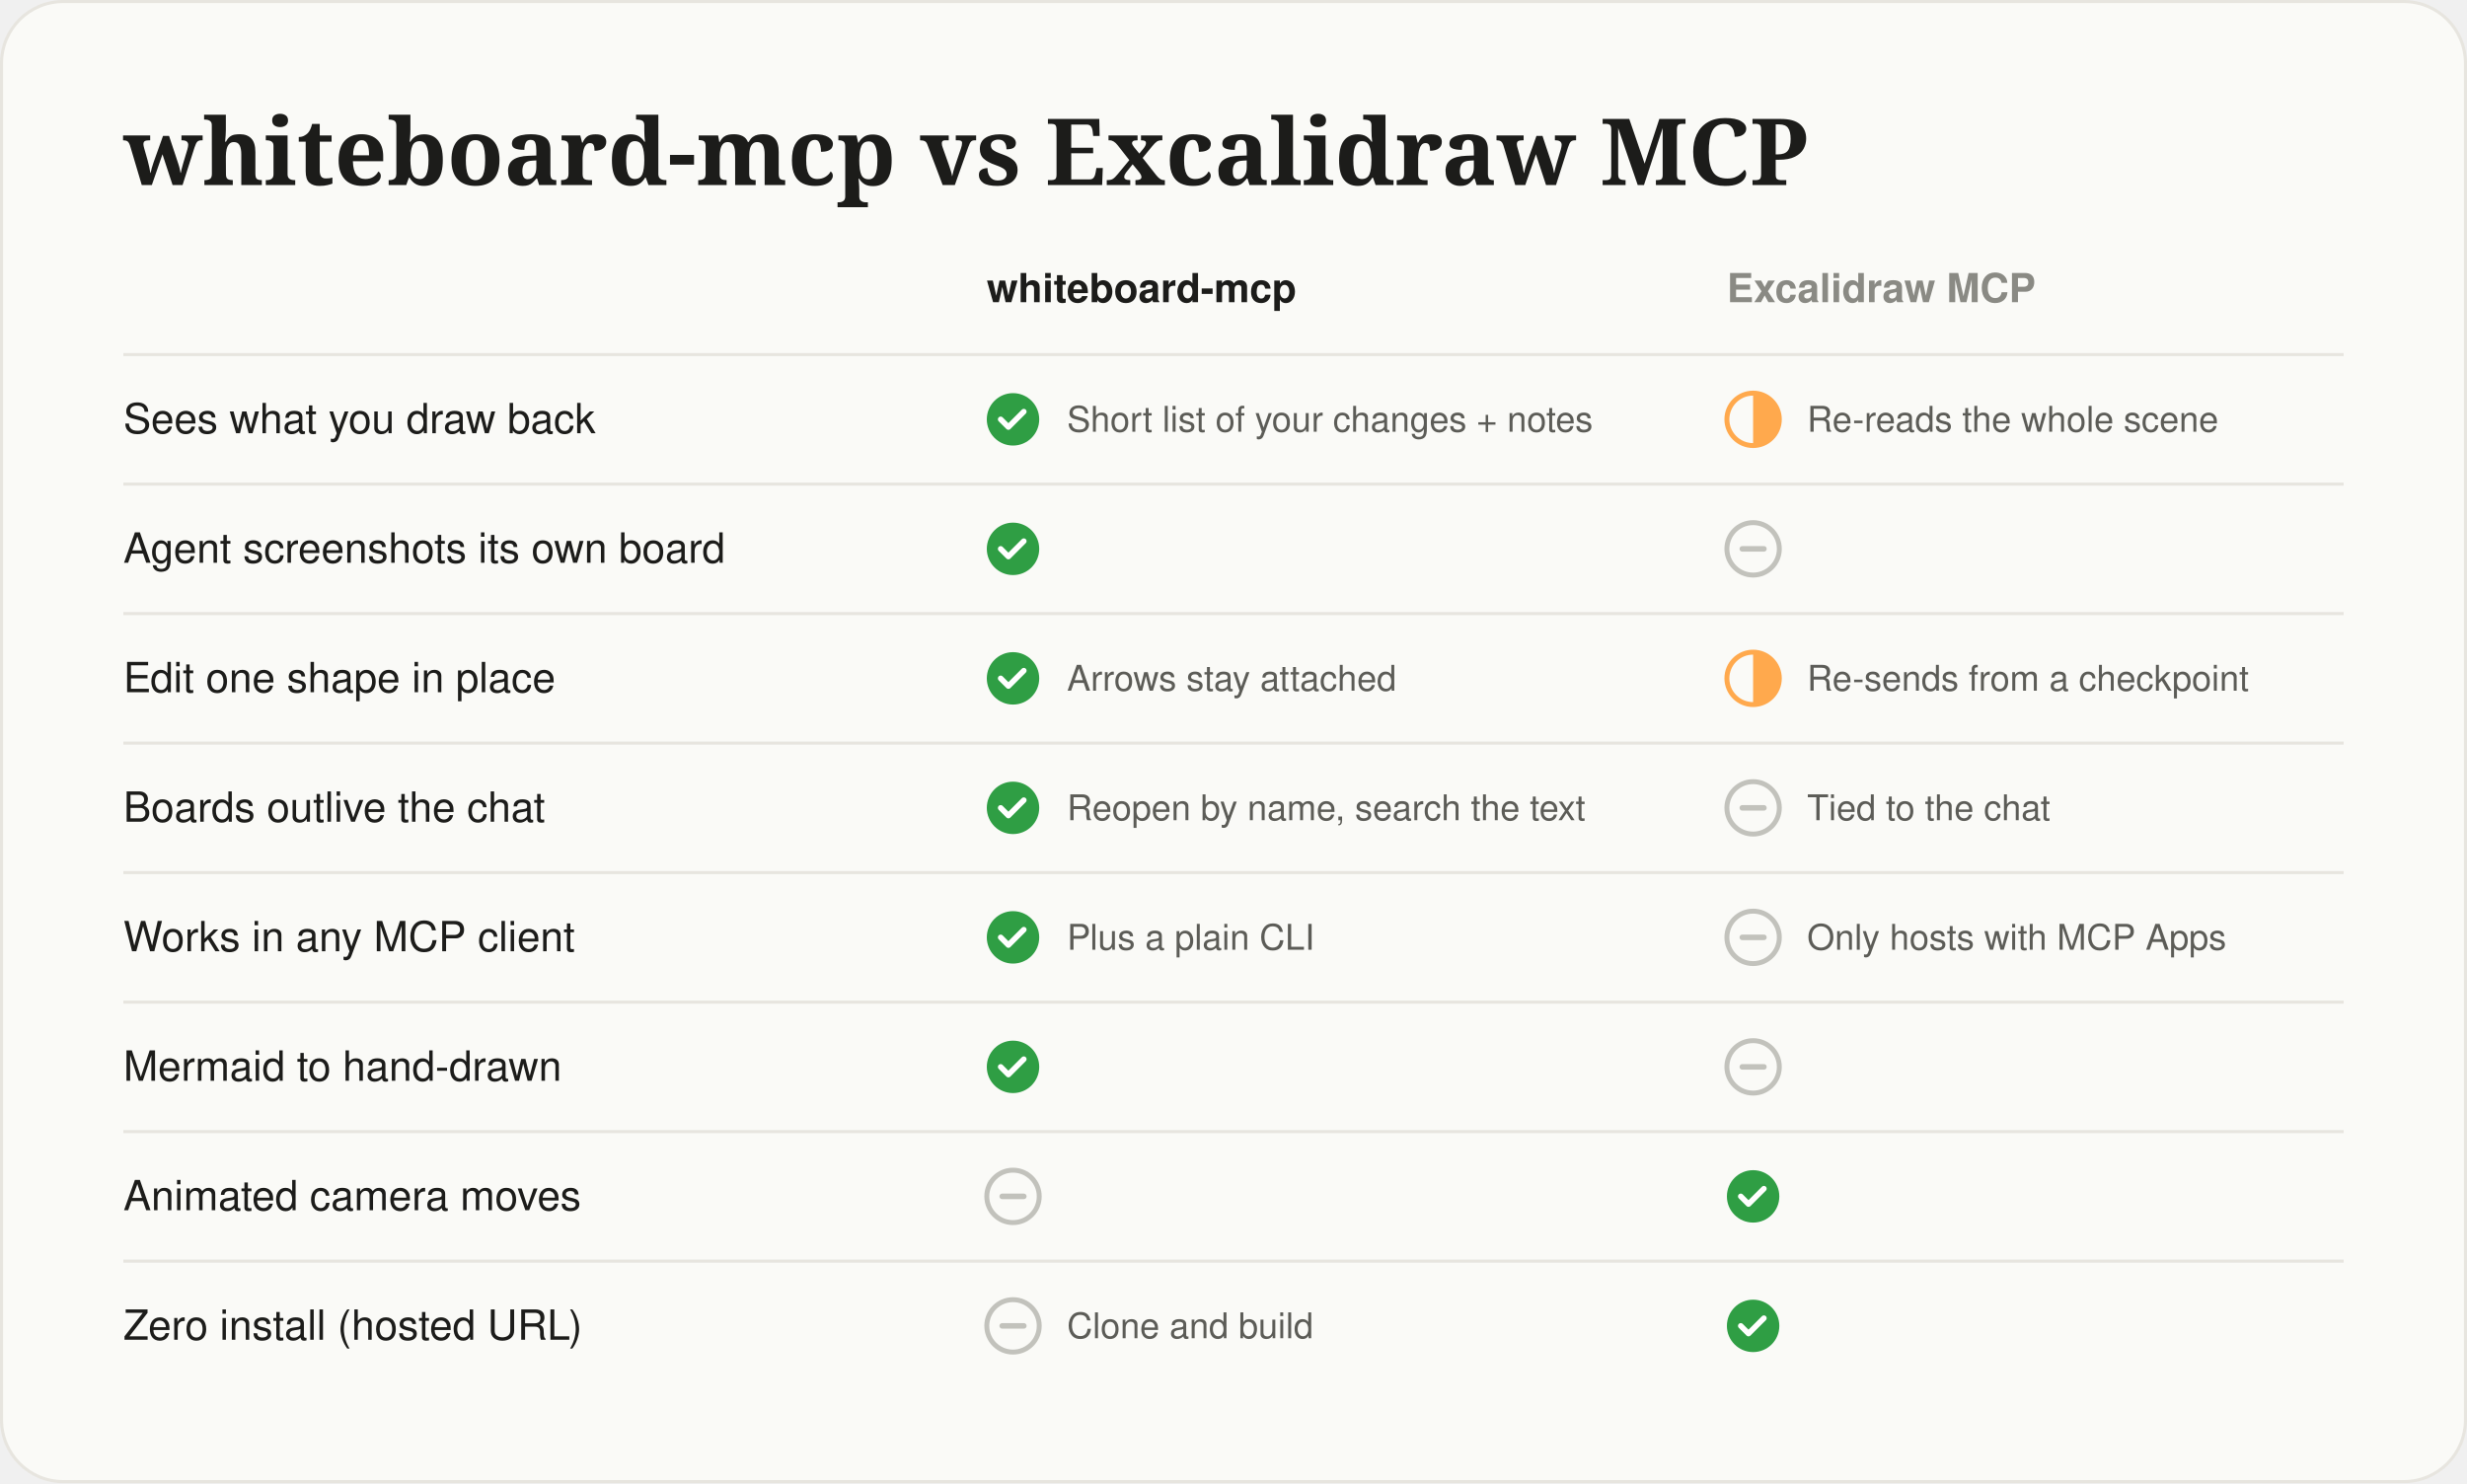
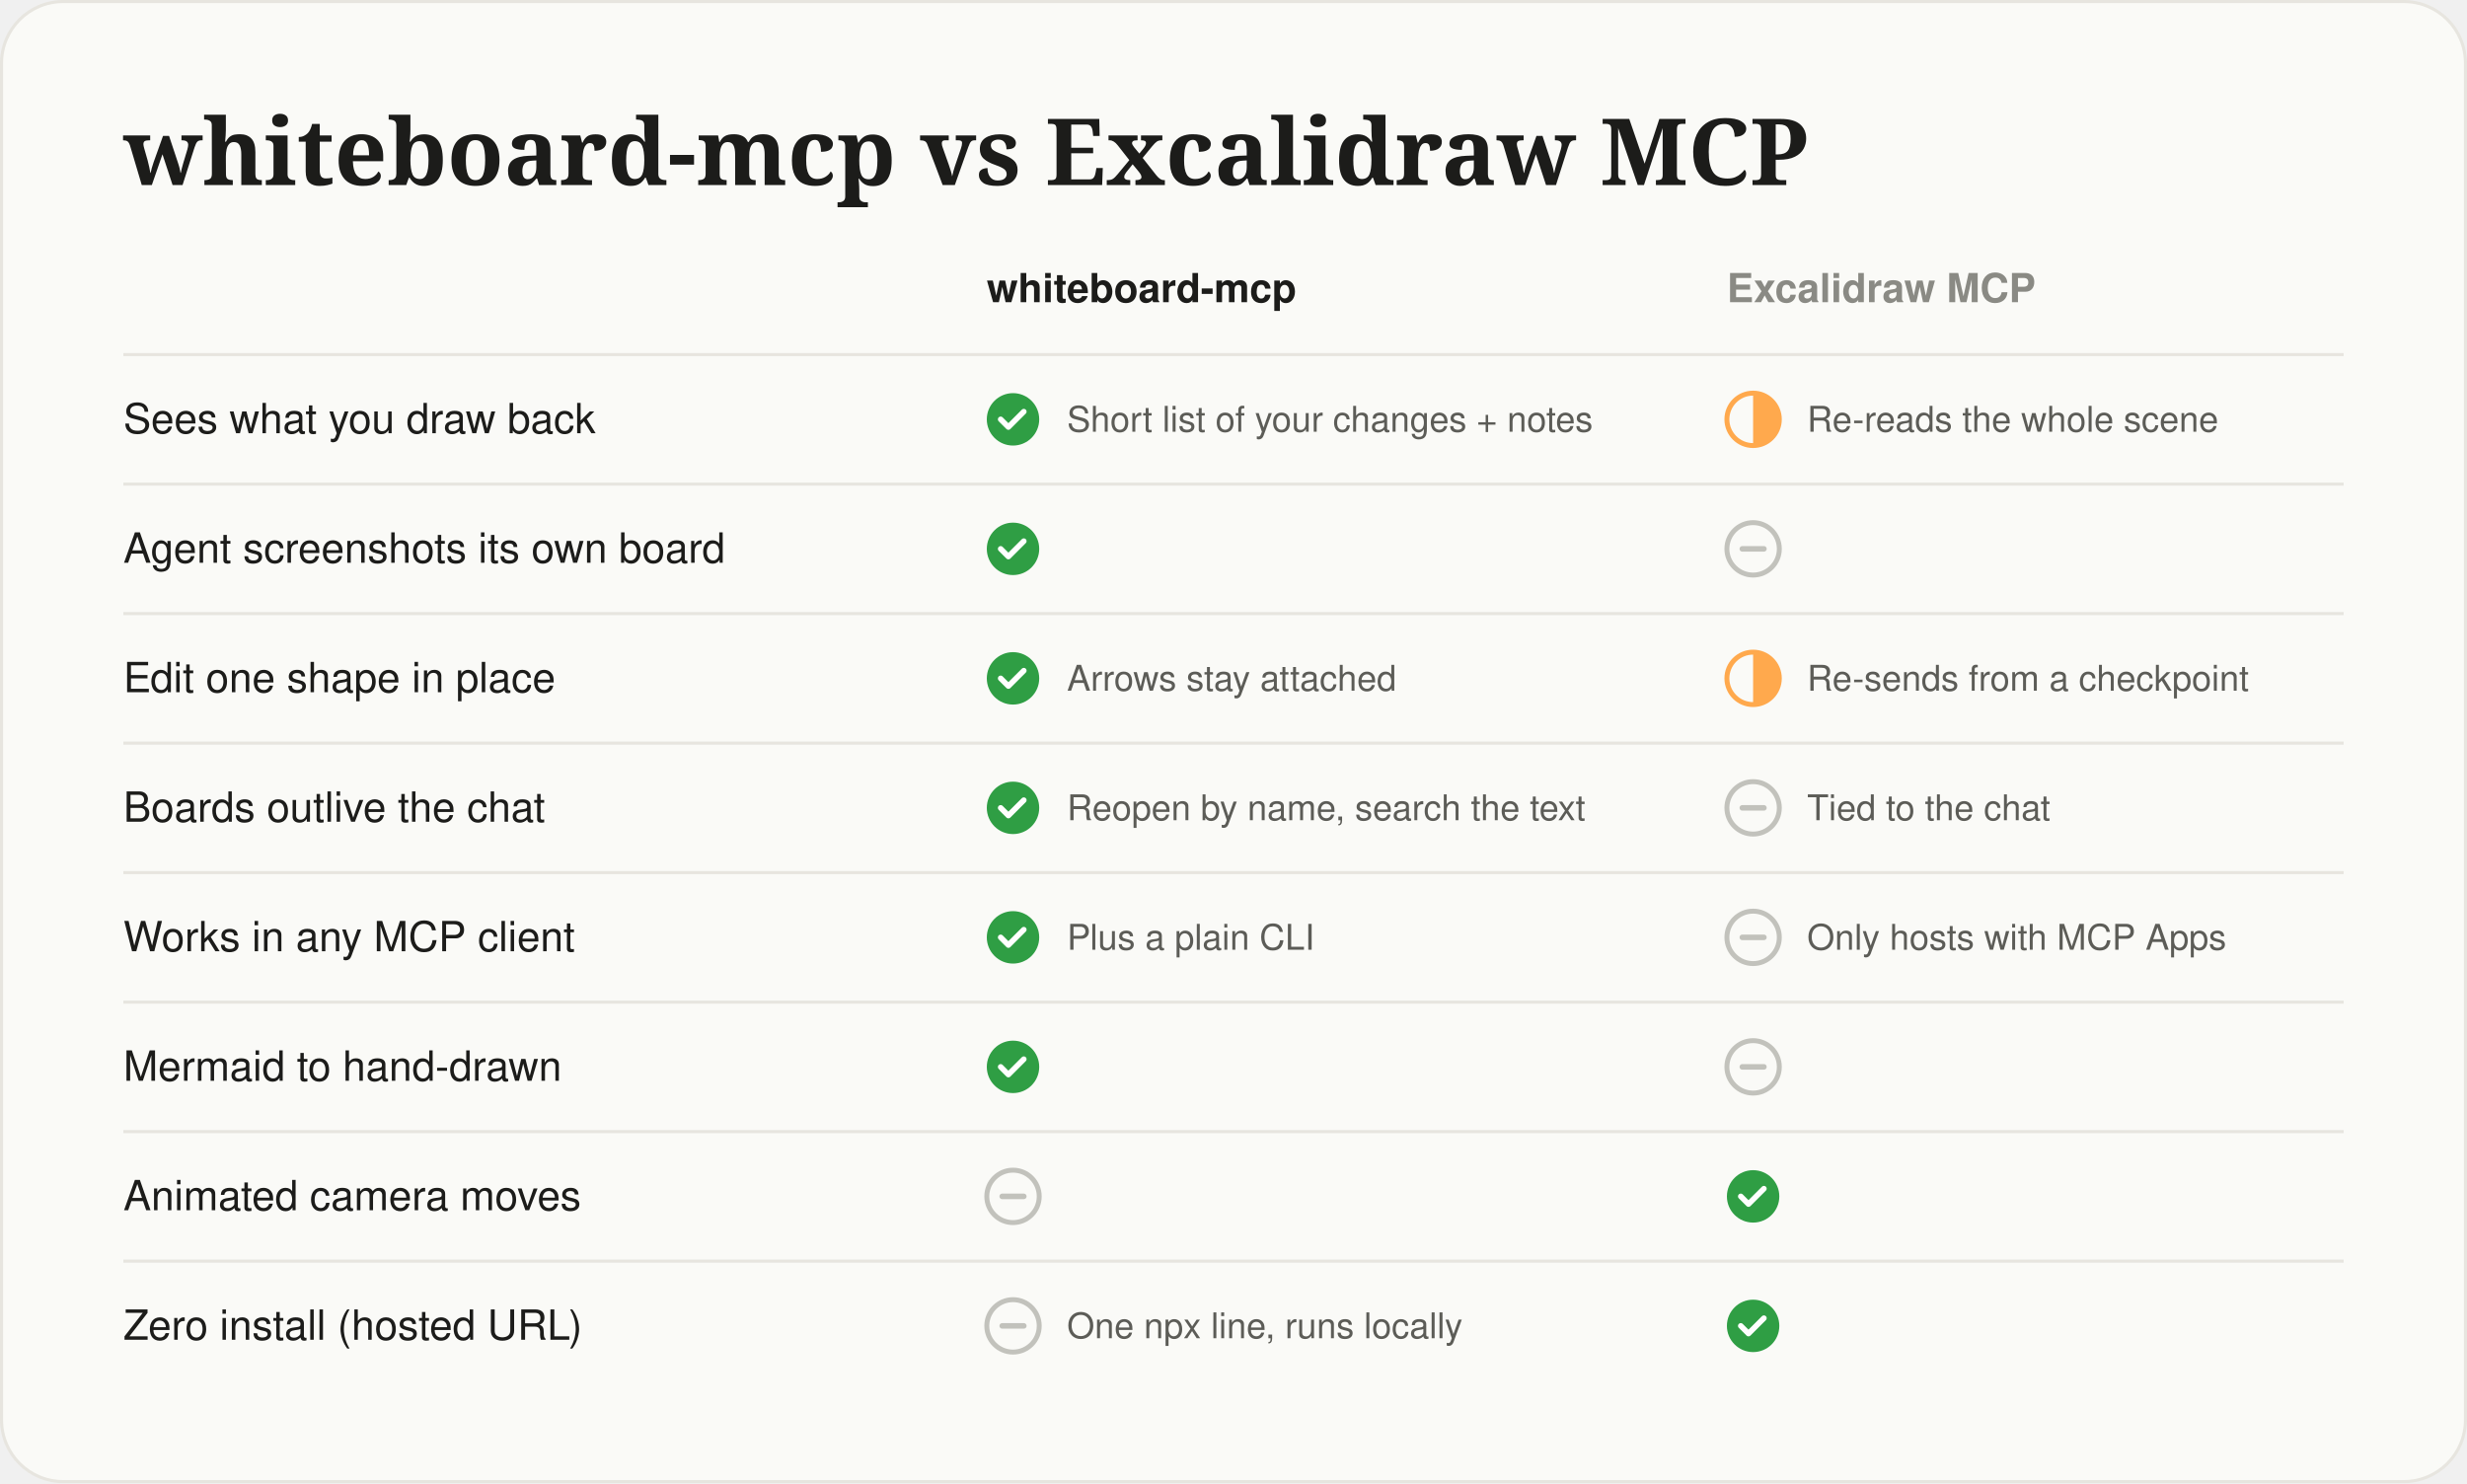
- <svg xmlns="http://www.w3.org/2000/svg" width="1600" height="962" viewBox="0 0 1600 962" role="img" aria-label="whiteboard-mcp vs Excalidraw MCP. Sees what you draw back: whiteboard-mcp yes (Short list of your changes + notes), Excalidraw MCP part (Re-reads the whole scene). Agent screenshots its own board: whiteboard-mcp yes, Excalidraw MCP no. Edit one shape in place: whiteboard-mcp yes (Arrows stay attached), Excalidraw MCP part (Re-sends from a checkpoint). Boards outlive the chat: whiteboard-mcp yes (Reopen by name, search the text), Excalidraw MCP no (Tied to the chat). Works in any MCP client: whiteboard-mcp yes (Plus a plain CLI), Excalidraw MCP no (Only hosts with MCP Apps). Mermaid to hand-drawn: whiteboard-mcp yes, Excalidraw MCP no. Animated camera moves: whiteboard-mcp no, Excalidraw MCP yes. Zero install (hosted URL): whiteboard-mcp no (Clone and build), Excalidraw MCP yes.">
+ <svg xmlns="http://www.w3.org/2000/svg" width="1600" height="962" viewBox="0 0 1600 962" role="img" aria-label="whiteboard-mcp vs Excalidraw MCP. Sees what you draw back: whiteboard-mcp yes (Short list of your changes + notes), Excalidraw MCP part (Re-reads the whole scene). Agent screenshots its own board: whiteboard-mcp yes, Excalidraw MCP no. Edit one shape in place: whiteboard-mcp yes (Arrows stay attached), Excalidraw MCP part (Re-sends from a checkpoint). Boards outlive the chat: whiteboard-mcp yes (Reopen by name, search the text), Excalidraw MCP no (Tied to the chat). Works in any MCP client: whiteboard-mcp yes (Plus a plain CLI), Excalidraw MCP no (Only hosts with MCP Apps). Mermaid to hand-drawn: whiteboard-mcp yes, Excalidraw MCP no. Animated camera moves: whiteboard-mcp no, Excalidraw MCP yes. Zero install (hosted URL): whiteboard-mcp no (One npx line, runs locally), Excalidraw MCP yes.">
  <style>
.serif{font-family:'New York','Iowan Old Style',ui-serif,Georgia,serif}
.sans{font-family:-apple-system,BlinkMacSystemFont,'SF Pro Text','Segoe UI',Helvetica,Arial,sans-serif}
.mono{font-family:ui-monospace,'SF Mono',Menlo,Consolas,monospace}
</style>
  <rect x="1" y="1" width="1598" height="960" rx="40" fill="#fafaf7" stroke="#e7e5df" stroke-width="2" />
  <text x="80" y="120" class="serif" font-size="60" font-weight="700" fill="#1c1c1a" text-anchor="start">whiteboard-mcp vs Excalidraw MCP</text>
  <text x="640" y="196" class="sans" font-size="26" font-weight="700" fill="#1c1c1a" text-anchor="start">whiteboard-mcp</text>
  <text x="1120" y="196" class="sans" font-size="26" font-weight="700" fill="#8a8a84" text-anchor="start">Excalidraw MCP</text>
  <path d="M80 230H1520" stroke="#e7e5df" stroke-width="2" />
  <text x="80" y="281" class="sans" font-size="27" font-weight="400" fill="#1c1c1a" text-anchor="start">Sees what you draw back</text>
  <g transform="translate(657 272)">
    <circle r="17" fill="#2f9e44" />
    <path d="M-8 0l5 5 10-10" fill="none" stroke="#fff" stroke-width="3.6" stroke-linecap="round" stroke-linejoin="round" />
  </g>
  <text x="692" y="280" class="sans" font-size="23" font-weight="400" fill="#5c5c57" text-anchor="start">Short list of your changes + notes</text>
  <g transform="translate(1137 272)">
    <circle r="17" fill="none" stroke="#ffa94d" stroke-width="3.2" />
    <path d="M0 -17a17 17 0 0 1 0 34z" fill="#ffa94d" />
  </g>
  <text x="1172" y="280" class="sans" font-size="23" font-weight="400" fill="#5c5c57" text-anchor="start">Re-reads the whole scene</text>
  <path d="M80 314H1520" stroke="#e7e5df" stroke-width="2" />
  <text x="80" y="365" class="sans" font-size="27" font-weight="400" fill="#1c1c1a" text-anchor="start">Agent screenshots its own board</text>
  <g transform="translate(657 356)">
    <circle r="17" fill="#2f9e44" />
    <path d="M-8 0l5 5 10-10" fill="none" stroke="#fff" stroke-width="3.6" stroke-linecap="round" stroke-linejoin="round" />
  </g>
  <g transform="translate(1137 356)">
    <circle r="17" fill="none" stroke="#c2c2bc" stroke-width="3.2" />
    <path d="M-7 0h14" stroke="#c2c2bc" stroke-width="3.6" stroke-linecap="round" />
  </g>
  <path d="M80 398H1520" stroke="#e7e5df" stroke-width="2" />
  <text x="80" y="449" class="sans" font-size="27" font-weight="400" fill="#1c1c1a" text-anchor="start">Edit one shape in place</text>
  <g transform="translate(657 440)">
    <circle r="17" fill="#2f9e44" />
    <path d="M-8 0l5 5 10-10" fill="none" stroke="#fff" stroke-width="3.6" stroke-linecap="round" stroke-linejoin="round" />
  </g>
  <text x="692" y="448" class="sans" font-size="23" font-weight="400" fill="#5c5c57" text-anchor="start">Arrows stay attached</text>
  <g transform="translate(1137 440)">
    <circle r="17" fill="none" stroke="#ffa94d" stroke-width="3.2" />
    <path d="M0 -17a17 17 0 0 1 0 34z" fill="#ffa94d" />
  </g>
  <text x="1172" y="448" class="sans" font-size="23" font-weight="400" fill="#5c5c57" text-anchor="start">Re-sends from a checkpoint</text>
  <path d="M80 482H1520" stroke="#e7e5df" stroke-width="2" />
  <text x="80" y="533" class="sans" font-size="27" font-weight="400" fill="#1c1c1a" text-anchor="start">Boards outlive the chat</text>
  <g transform="translate(657 524)">
    <circle r="17" fill="#2f9e44" />
    <path d="M-8 0l5 5 10-10" fill="none" stroke="#fff" stroke-width="3.6" stroke-linecap="round" stroke-linejoin="round" />
  </g>
  <text x="692" y="532" class="sans" font-size="23" font-weight="400" fill="#5c5c57" text-anchor="start">Reopen by name, search the text</text>
  <g transform="translate(1137 524)">
    <circle r="17" fill="none" stroke="#c2c2bc" stroke-width="3.2" />
    <path d="M-7 0h14" stroke="#c2c2bc" stroke-width="3.6" stroke-linecap="round" />
  </g>
  <text x="1172" y="532" class="sans" font-size="23" font-weight="400" fill="#5c5c57" text-anchor="start">Tied to the chat</text>
  <path d="M80 566H1520" stroke="#e7e5df" stroke-width="2" />
  <text x="80" y="617" class="sans" font-size="27" font-weight="400" fill="#1c1c1a" text-anchor="start">Works in any MCP client</text>
  <g transform="translate(657 608)">
    <circle r="17" fill="#2f9e44" />
    <path d="M-8 0l5 5 10-10" fill="none" stroke="#fff" stroke-width="3.6" stroke-linecap="round" stroke-linejoin="round" />
  </g>
  <text x="692" y="616" class="sans" font-size="23" font-weight="400" fill="#5c5c57" text-anchor="start">Plus a plain CLI</text>
  <g transform="translate(1137 608)">
    <circle r="17" fill="none" stroke="#c2c2bc" stroke-width="3.2" />
    <path d="M-7 0h14" stroke="#c2c2bc" stroke-width="3.6" stroke-linecap="round" />
  </g>
  <text x="1172" y="616" class="sans" font-size="23" font-weight="400" fill="#5c5c57" text-anchor="start">Only hosts with MCP Apps</text>
  <path d="M80 650H1520" stroke="#e7e5df" stroke-width="2" />
  <text x="80" y="701" class="sans" font-size="27" font-weight="400" fill="#1c1c1a" text-anchor="start">Mermaid to hand-drawn</text>
  <g transform="translate(657 692)">
    <circle r="17" fill="#2f9e44" />
    <path d="M-8 0l5 5 10-10" fill="none" stroke="#fff" stroke-width="3.6" stroke-linecap="round" stroke-linejoin="round" />
  </g>
  <g transform="translate(1137 692)">
    <circle r="17" fill="none" stroke="#c2c2bc" stroke-width="3.2" />
    <path d="M-7 0h14" stroke="#c2c2bc" stroke-width="3.6" stroke-linecap="round" />
  </g>
  <path d="M80 734H1520" stroke="#e7e5df" stroke-width="2" />
  <text x="80" y="785" class="sans" font-size="27" font-weight="400" fill="#1c1c1a" text-anchor="start">Animated camera moves</text>
  <g transform="translate(657 776)">
    <circle r="17" fill="none" stroke="#c2c2bc" stroke-width="3.2" />
    <path d="M-7 0h14" stroke="#c2c2bc" stroke-width="3.6" stroke-linecap="round" />
  </g>
  <g transform="translate(1137 776)">
    <circle r="17" fill="#2f9e44" />
    <path d="M-8 0l5 5 10-10" fill="none" stroke="#fff" stroke-width="3.6" stroke-linecap="round" stroke-linejoin="round" />
  </g>
  <path d="M80 818H1520" stroke="#e7e5df" stroke-width="2" />
  <text x="80" y="869" class="sans" font-size="27" font-weight="400" fill="#1c1c1a" text-anchor="start">Zero install (hosted URL)</text>
  <g transform="translate(657 860)">
    <circle r="17" fill="none" stroke="#c2c2bc" stroke-width="3.2" />
    <path d="M-7 0h14" stroke="#c2c2bc" stroke-width="3.6" stroke-linecap="round" />
  </g>
-   <text x="692" y="868" class="sans" font-size="23" font-weight="400" fill="#5c5c57" text-anchor="start">Clone and build</text>
+   <text x="692" y="868" class="sans" font-size="23" font-weight="400" fill="#5c5c57" text-anchor="start">One npx line, runs locally</text>
  <g transform="translate(1137 860)">
    <circle r="17" fill="#2f9e44" />
    <path d="M-8 0l5 5 10-10" fill="none" stroke="#fff" stroke-width="3.6" stroke-linecap="round" stroke-linejoin="round" />
  </g>
</svg>
